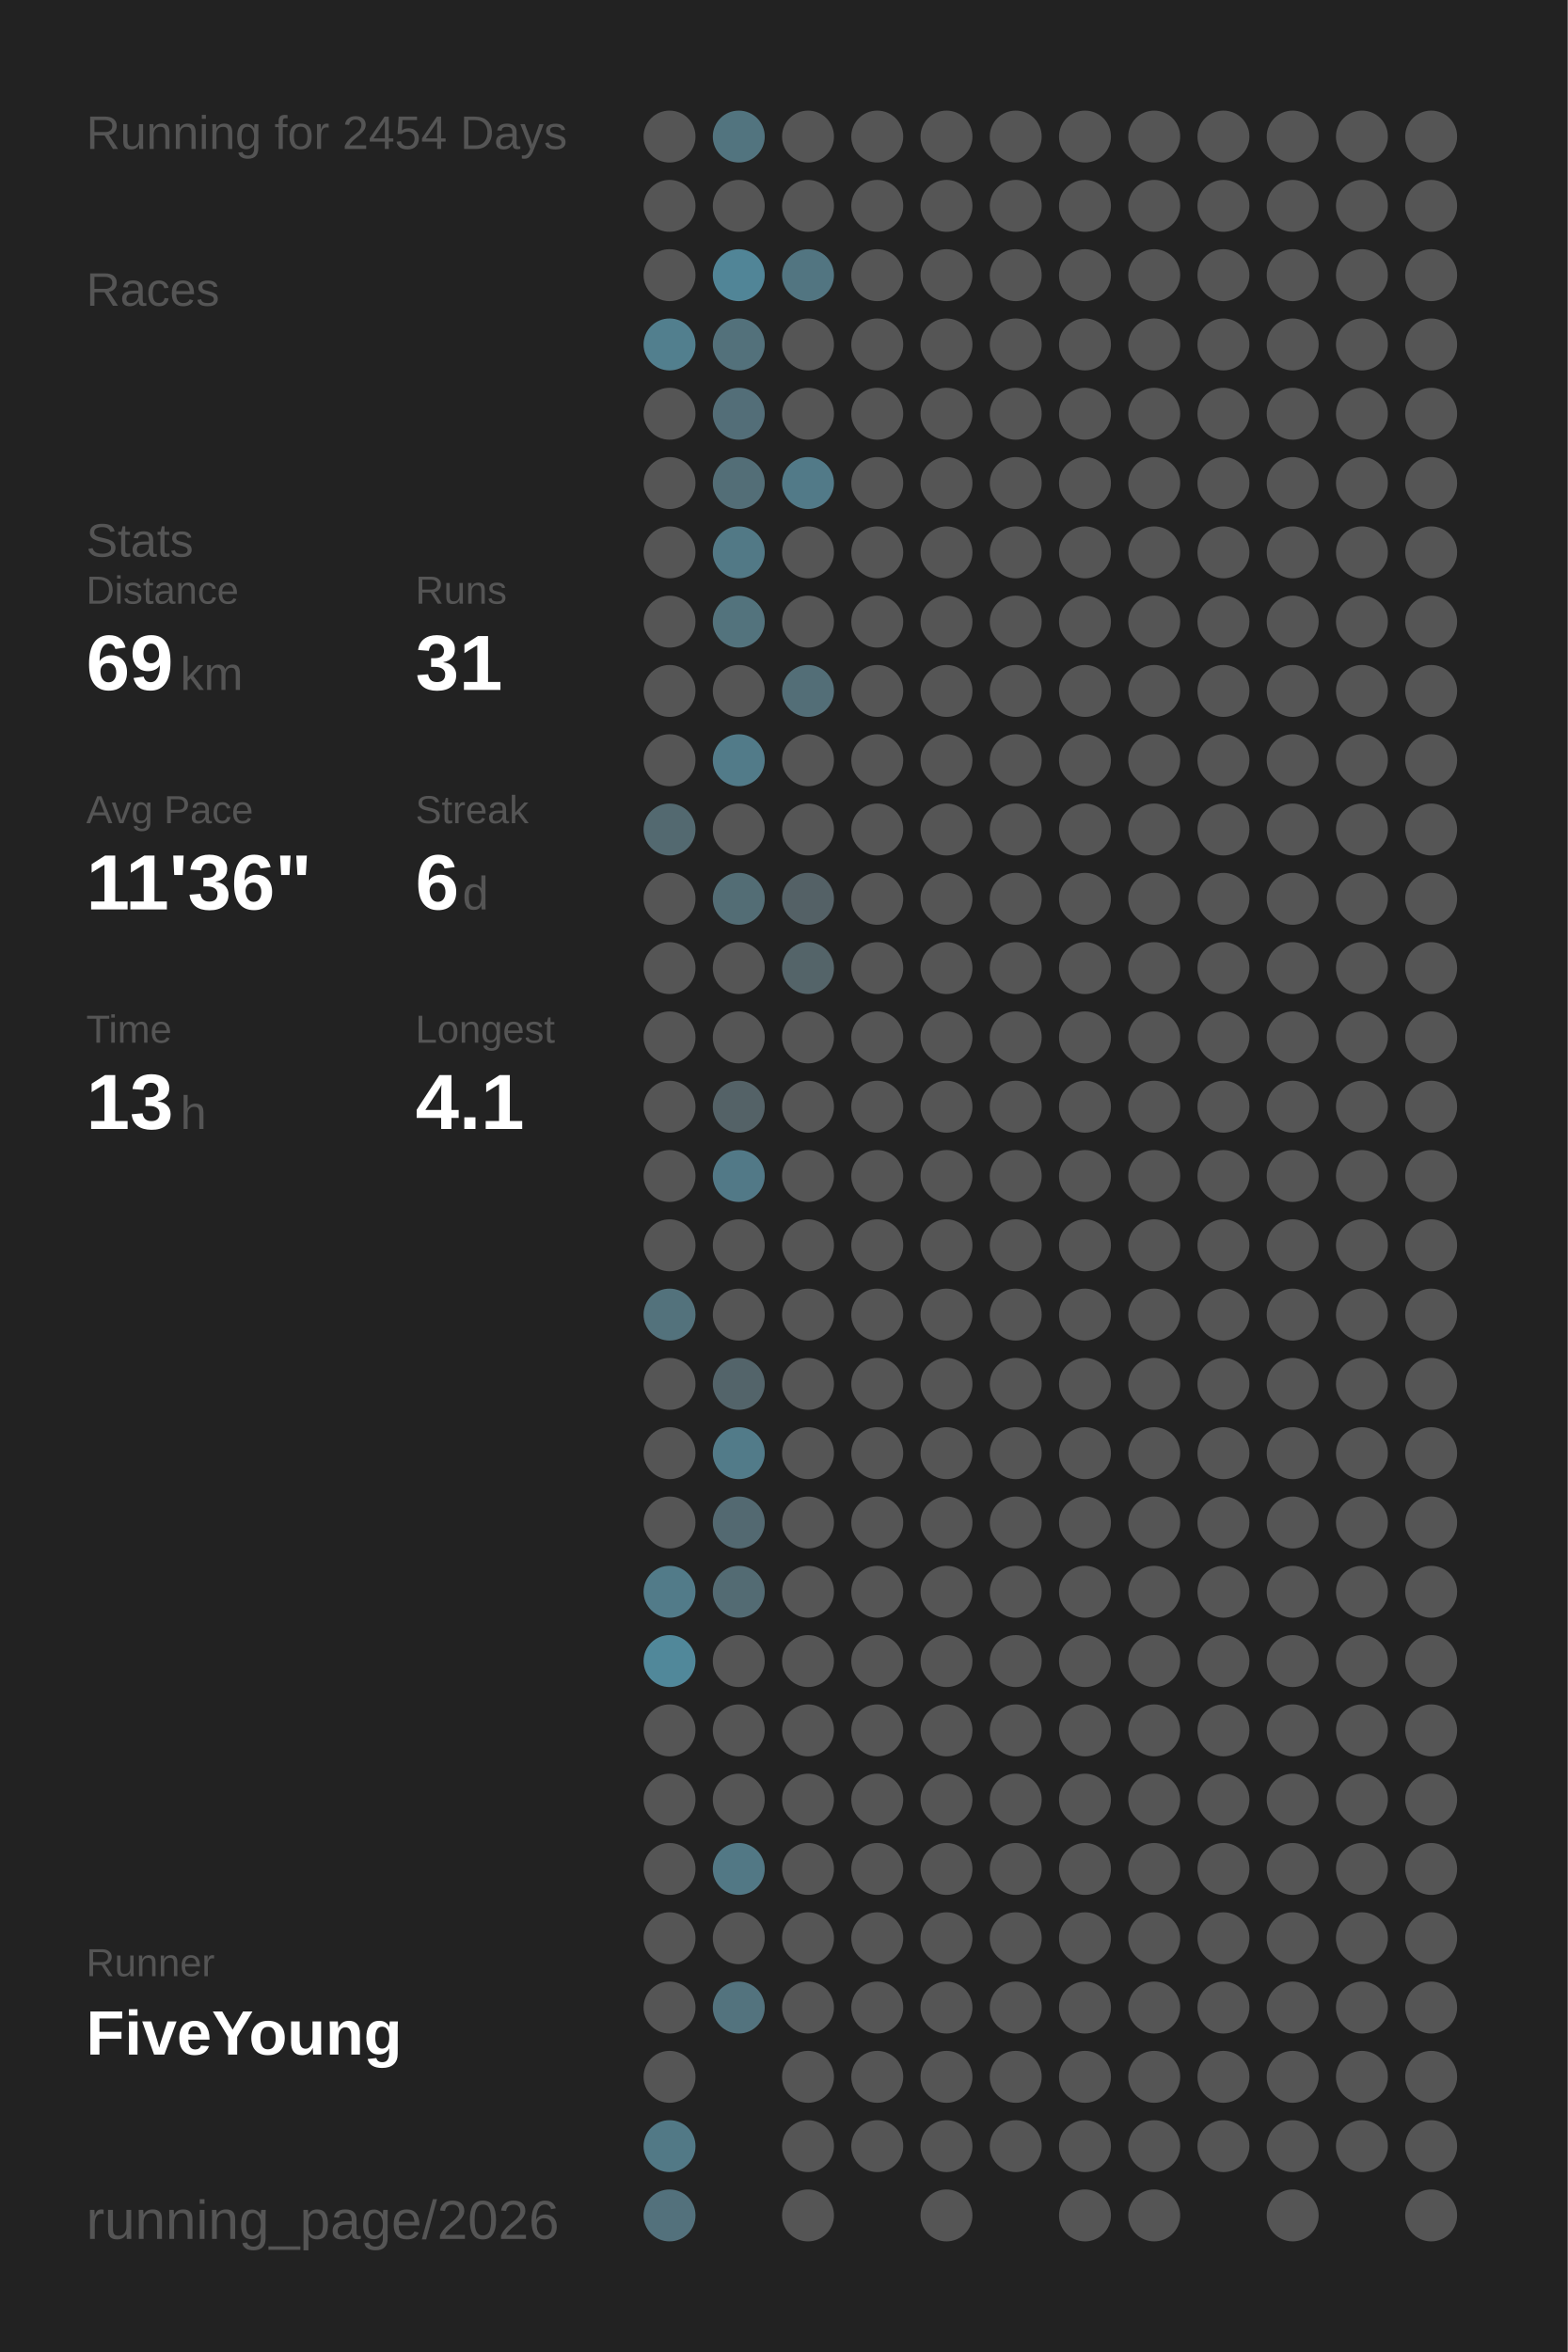
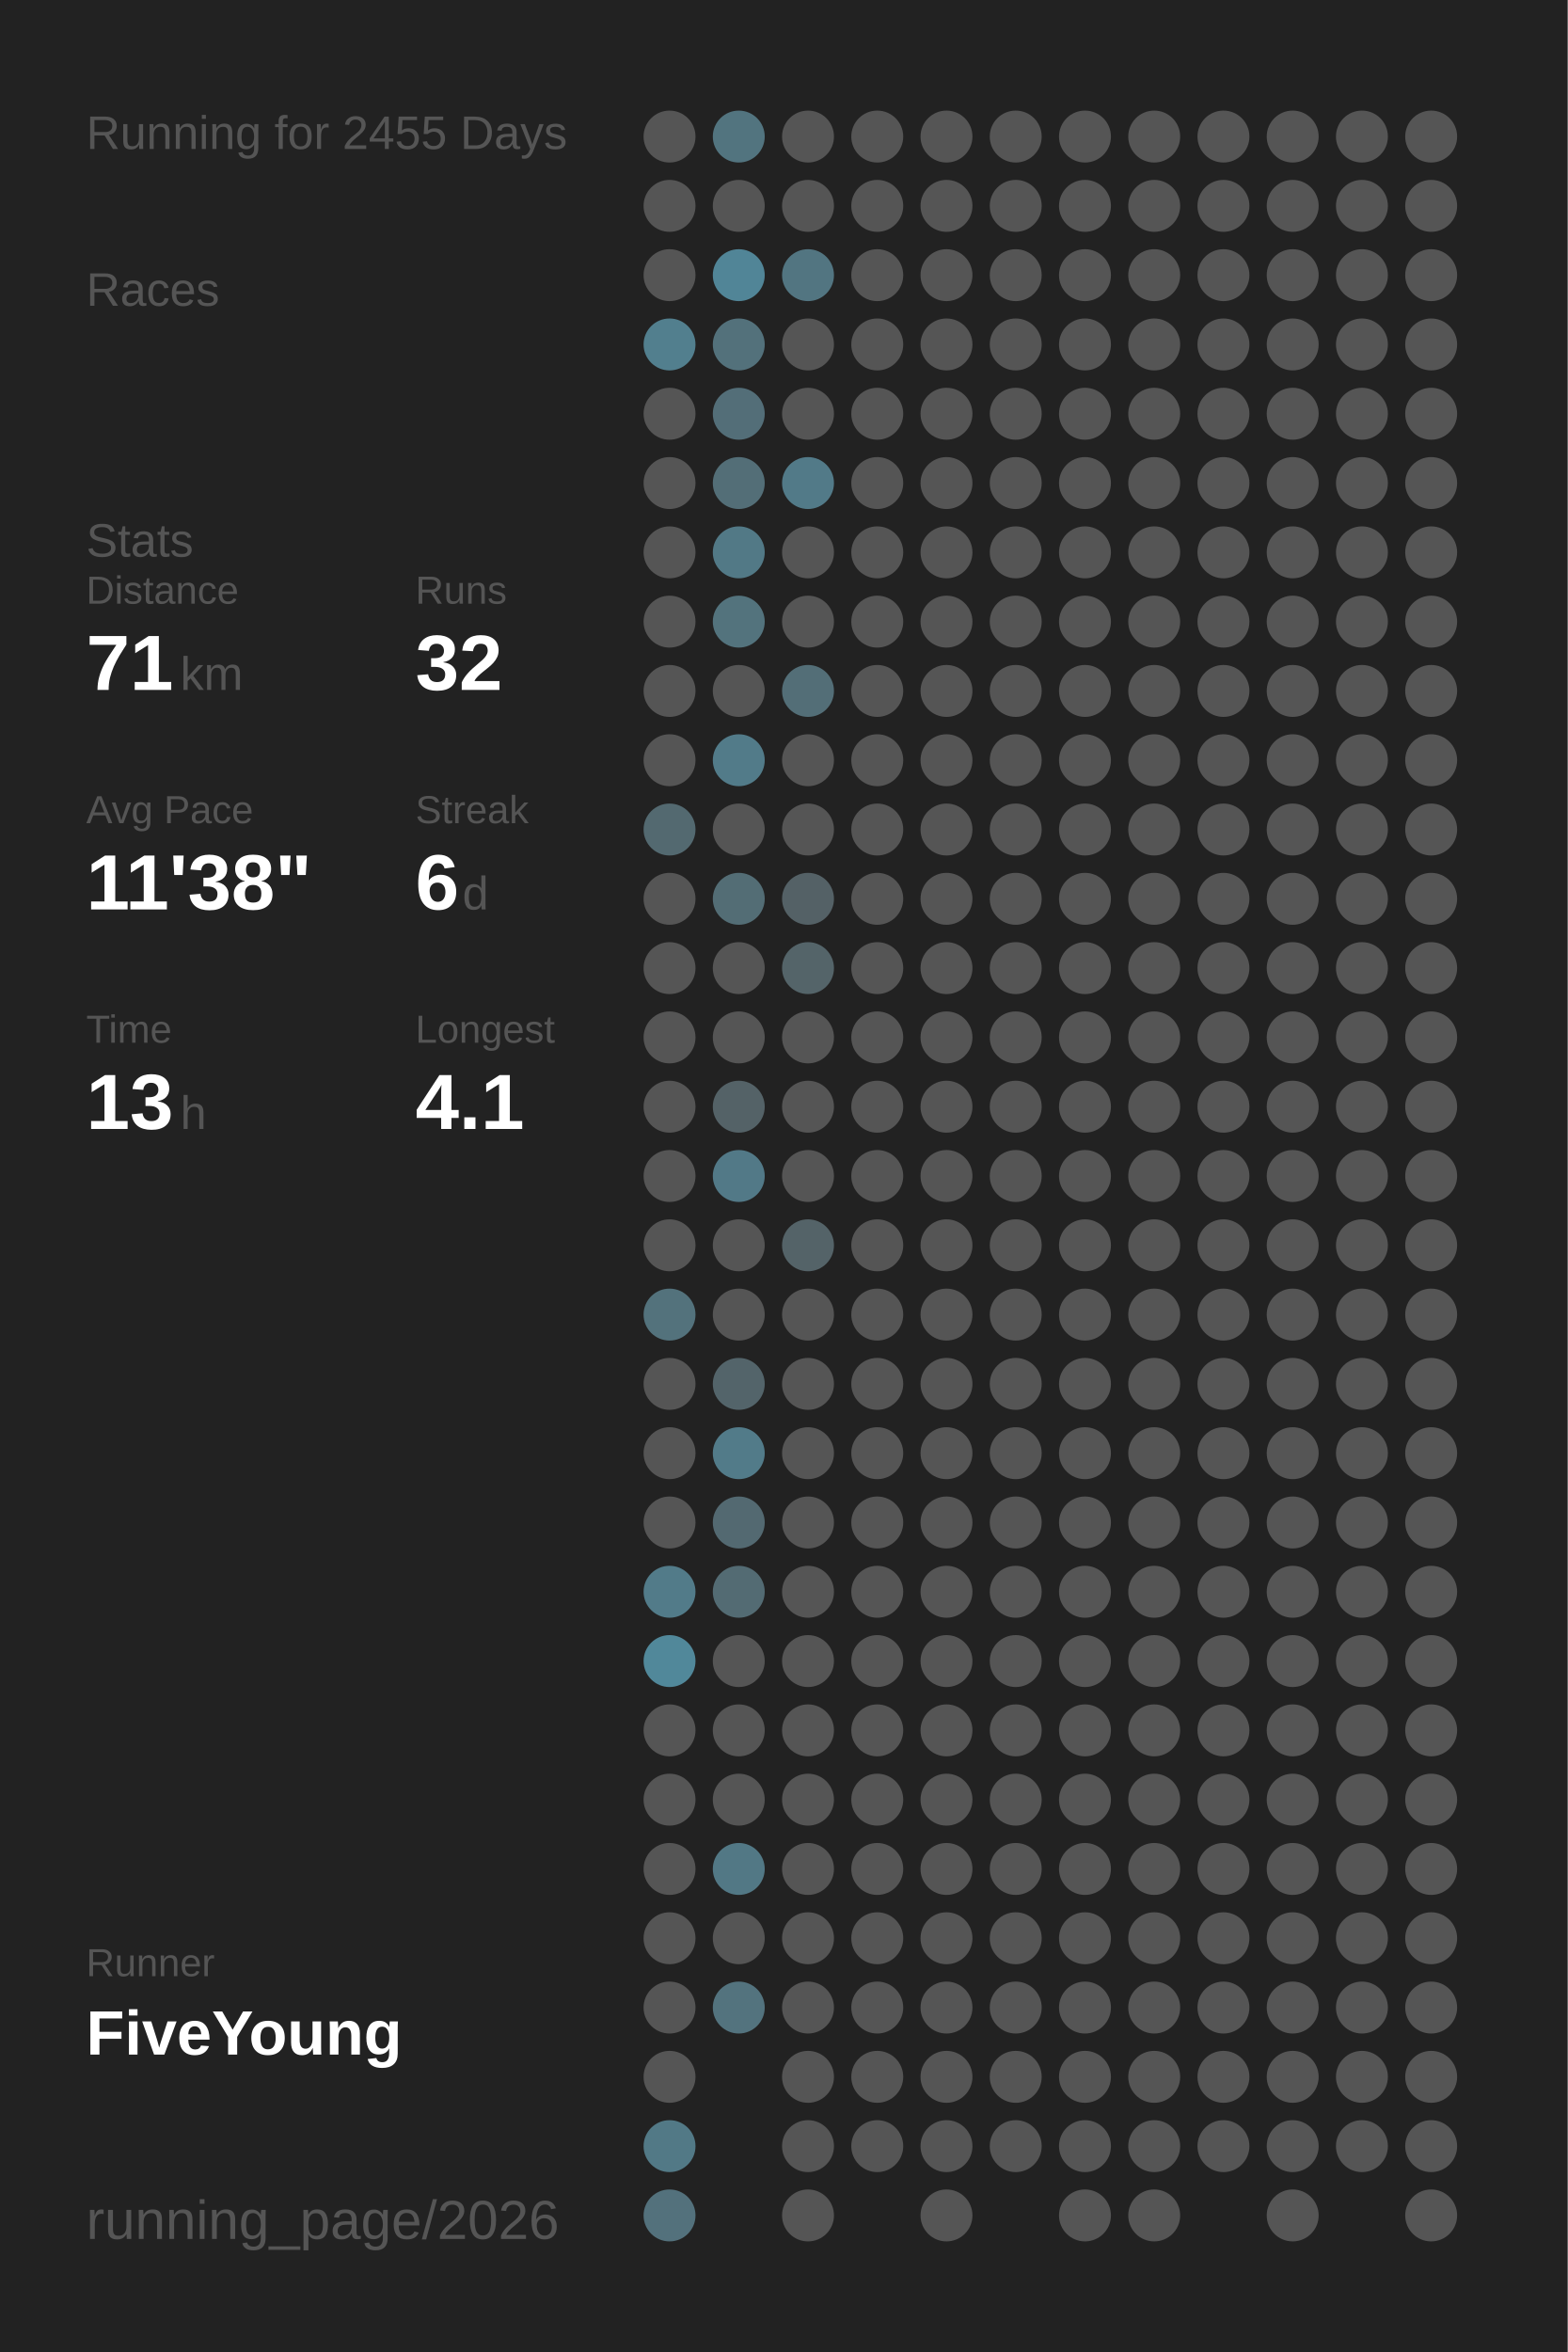
<svg xmlns="http://www.w3.org/2000/svg" baseProfile="full" height="300mm" version="1.1" viewBox="0,0,200,300" width="200mm">
  <defs />
  <rect fill="#222222" height="300" width="200" x="0" y="0" />
-   <text fill="#555555" style="font-size:6px; font-family:Arial;" x="11" y="19">Running for 2454 Days</text>
+   <text fill="#555555" style="font-size:6px; font-family:Arial;" x="11" y="19">Running for 2455 Days</text>
  <text fill="#555555" style="font-size:6px; font-family:Arial;" x="11" y="39">Races</text>
  <text fill="#555555" style="font-size:6px; font-family:Arial;" x="11" y="71">Stats</text>
  <text fill="#555555" style="font-size:5px; font-family:Arial;" x="11" y="77">Distance</text>
-   <text fill="#FFFFFF" style="font-size:10px; font-family:Arial; font-weight:bold;" x="11" y="88">69</text>
+   <text fill="#FFFFFF" style="font-size:10px; font-family:Arial; font-weight:bold;" x="11" y="88">71</text>
  <text fill="#555555" style="font-size:6px; font-family:Arial;" x="23" y="88">km</text>
  <text fill="#555555" style="font-size:5px; font-family:Arial;" x="53" y="77">Runs</text>
-   <text fill="#FFFFFF" style="font-size:10px; font-family:Arial; font-weight:bold;" x="53" y="88">31</text>
+   <text fill="#FFFFFF" style="font-size:10px; font-family:Arial; font-weight:bold;" x="53" y="88">32</text>
  <text fill="#555555" style="font-size:5px; font-family:Arial;" x="11" y="105">Avg Pace</text>
-   <text fill="#FFFFFF" style="font-size:10px; font-family:Arial; font-weight:bold;" x="11" y="116">11'36"</text>
+   <text fill="#FFFFFF" style="font-size:10px; font-family:Arial; font-weight:bold;" x="11" y="116">11'38"</text>
  <text fill="#555555" style="font-size:5px; font-family:Arial;" x="53" y="105">Streak</text>
  <text fill="#FFFFFF" style="font-size:10px; font-family:Arial; font-weight:bold;" x="53" y="116">6</text>
  <text fill="#555555" style="font-size:6px; font-family:Arial;" x="59" y="116">d</text>
  <text fill="#555555" style="font-size:5px; font-family:Arial;" x="11" y="133">Time</text>
  <text fill="#FFFFFF" style="font-size:10px; font-family:Arial; font-weight:bold;" x="11" y="144">13</text>
  <text fill="#555555" style="font-size:6px; font-family:Arial;" x="23" y="144">h</text>
  <text fill="#555555" style="font-size:5px; font-family:Arial;" x="53" y="133">Longest</text>
  <text fill="#FFFFFF" style="font-size:10px; font-family:Arial; font-weight:bold;" x="53" y="144">4.1</text>
  <text fill="#555555" style="font-size:5px; font-family:Arial;" x="11" y="252.065">Runner</text>
  <text fill="#FFFFFF" style="font-size:8px; font-family:Arial; font-weight:bold;" x="11" y="262.065">FiveYoung</text>
  <text fill="#555555" style="font-size:7px; font-family:Arial;" x="11" y="285.581">running_page/2026</text>
  <circle cx="85.417" cy="17.419" fill="#555555" r="3.312" />
  <circle cx="85.417" cy="26.258" fill="#555555" r="3.312" />
  <circle cx="85.417" cy="35.097" fill="#555555" r="3.312" />
  <circle cx="85.417" cy="43.935" fill="#527f8e" r="3.312" />
  <circle cx="85.417" cy="52.774" fill="#555555" r="3.312" />
  <circle cx="85.417" cy="61.613" fill="#555555" r="3.312" />
  <circle cx="85.417" cy="70.452" fill="#555555" r="3.312" />
  <circle cx="85.417" cy="79.29" fill="#555555" r="3.312" />
  <circle cx="85.417" cy="88.129" fill="#555555" r="3.312" />
  <circle cx="85.417" cy="96.968" fill="#555555" r="3.312" />
  <circle cx="85.417" cy="105.806" fill="#536970" r="3.312" />
  <circle cx="85.417" cy="114.645" fill="#555555" r="3.312" />
  <circle cx="85.417" cy="123.484" fill="#555555" r="3.312" />
  <circle cx="85.417" cy="132.323" fill="#555555" r="3.312" />
  <circle cx="85.417" cy="141.161" fill="#555555" r="3.312" />
  <circle cx="85.417" cy="150" fill="#555555" r="3.312" />
  <circle cx="85.417" cy="158.839" fill="#555555" r="3.312" />
  <circle cx="85.417" cy="167.677" fill="#53727c" r="3.312" />
  <circle cx="85.417" cy="176.516" fill="#555555" r="3.312" />
  <circle cx="85.417" cy="185.355" fill="#555555" r="3.312" />
  <circle cx="85.417" cy="194.194" fill="#555555" r="3.312" />
  <circle cx="85.417" cy="203.032" fill="#527b89" r="3.312" />
  <circle cx="85.417" cy="211.871" fill="#51889a" r="3.312" />
  <circle cx="85.417" cy="220.71" fill="#555555" r="3.312" />
  <circle cx="85.417" cy="229.548" fill="#555555" r="3.312" />
  <circle cx="85.417" cy="238.387" fill="#555555" r="3.312" />
  <circle cx="85.417" cy="247.226" fill="#555555" r="3.312" />
  <circle cx="85.417" cy="256.065" fill="#555555" r="3.312" />
  <circle cx="85.417" cy="264.903" fill="#555555" r="3.312" />
  <circle cx="85.417" cy="273.742" fill="#527986" r="3.312" />
  <circle cx="85.417" cy="282.581" fill="#53717c" r="3.312" />
  <circle cx="94.25" cy="17.419" fill="#52747f" r="3.312" />
  <circle cx="94.25" cy="26.258" fill="#555555" r="3.312" />
  <circle cx="94.25" cy="35.097" fill="#518597" r="3.312" />
  <circle cx="94.25" cy="43.935" fill="#53717b" r="3.312" />
  <circle cx="94.25" cy="52.774" fill="#536e78" r="3.312" />
  <circle cx="94.25" cy="61.613" fill="#536e77" r="3.312" />
  <circle cx="94.25" cy="70.452" fill="#527986" r="3.312" />
  <circle cx="94.25" cy="79.29" fill="#53737d" r="3.312" />
  <circle cx="94.25" cy="88.129" fill="#555555" r="3.312" />
  <circle cx="94.25" cy="96.968" fill="#527b89" r="3.312" />
  <circle cx="94.25" cy="105.806" fill="#555555" r="3.312" />
  <circle cx="94.25" cy="114.645" fill="#536d75" r="3.312" />
  <circle cx="94.25" cy="123.484" fill="#555555" r="3.312" />
  <circle cx="94.25" cy="132.323" fill="#555555" r="3.312" />
  <circle cx="94.25" cy="141.161" fill="#546267" r="3.312" />
  <circle cx="94.25" cy="150" fill="#527987" r="3.312" />
  <circle cx="94.25" cy="158.839" fill="#555555" r="3.312" />
  <circle cx="94.25" cy="167.677" fill="#555555" r="3.312" />
  <circle cx="94.25" cy="176.516" fill="#53646a" r="3.312" />
  <circle cx="94.25" cy="185.355" fill="#527b89" r="3.312" />
  <circle cx="94.25" cy="194.194" fill="#536971" r="3.312" />
  <circle cx="94.25" cy="203.032" fill="#536b73" r="3.312" />
  <circle cx="94.25" cy="211.871" fill="#555555" r="3.312" />
  <circle cx="94.25" cy="220.71" fill="#555555" r="3.312" />
  <circle cx="94.25" cy="229.548" fill="#555555" r="3.312" />
  <circle cx="94.25" cy="238.387" fill="#527885" r="3.312" />
  <circle cx="94.25" cy="247.226" fill="#555555" r="3.312" />
  <circle cx="94.25" cy="256.065" fill="#53737e" r="3.312" />
  <circle cx="103.083" cy="17.419" fill="#555555" r="3.312" />
  <circle cx="103.083" cy="26.258" fill="#555555" r="3.312" />
  <circle cx="103.083" cy="35.097" fill="#527581" r="3.312" />
  <circle cx="103.083" cy="43.935" fill="#555555" r="3.312" />
  <circle cx="103.083" cy="52.774" fill="#555555" r="3.312" />
  <circle cx="103.083" cy="61.613" fill="#527a88" r="3.312" />
  <circle cx="103.083" cy="70.452" fill="#555555" r="3.312" />
  <circle cx="103.083" cy="79.29" fill="#555555" r="3.312" />
  <circle cx="103.083" cy="88.129" fill="#536e77" r="3.312" />
  <circle cx="103.083" cy="96.968" fill="#555555" r="3.312" />
  <circle cx="103.083" cy="105.806" fill="#555555" r="3.312" />
  <circle cx="103.083" cy="114.645" fill="#546166" r="3.312" />
  <circle cx="103.083" cy="123.484" fill="#546469" r="3.312" />
  <circle cx="103.083" cy="132.323" fill="#555555" r="3.312" />
  <circle cx="103.083" cy="141.161" fill="#555555" r="3.312" />
  <circle cx="103.083" cy="150" fill="#555555" r="3.312" />
-   <circle cx="103.083" cy="158.839" fill="#555555" r="3.312" />
+   <circle cx="103.083" cy="158.839" fill="#546368" r="3.312" />
  <circle cx="103.083" cy="167.677" fill="#555555" r="3.312" />
  <circle cx="103.083" cy="176.516" fill="#555555" r="3.312" />
  <circle cx="103.083" cy="185.355" fill="#555555" r="3.312" />
  <circle cx="103.083" cy="194.194" fill="#555555" r="3.312" />
  <circle cx="103.083" cy="203.032" fill="#555555" r="3.312" />
  <circle cx="103.083" cy="211.871" fill="#555555" r="3.312" />
  <circle cx="103.083" cy="220.71" fill="#555555" r="3.312" />
  <circle cx="103.083" cy="229.548" fill="#555555" r="3.312" />
  <circle cx="103.083" cy="238.387" fill="#555555" r="3.312" />
  <circle cx="103.083" cy="247.226" fill="#555555" r="3.312" />
  <circle cx="103.083" cy="256.065" fill="#555555" r="3.312" />
  <circle cx="103.083" cy="264.903" fill="#555555" r="3.312" />
  <circle cx="103.083" cy="273.742" fill="#555555" r="3.312" />
  <circle cx="103.083" cy="282.581" fill="#555555" r="3.312" />
  <circle cx="111.917" cy="17.419" fill="#555555" r="3.312" />
  <circle cx="111.917" cy="26.258" fill="#555555" r="3.312" />
  <circle cx="111.917" cy="35.097" fill="#555555" r="3.312" />
  <circle cx="111.917" cy="43.935" fill="#555555" r="3.312" />
  <circle cx="111.917" cy="52.774" fill="#555555" r="3.312" />
  <circle cx="111.917" cy="61.613" fill="#555555" r="3.312" />
  <circle cx="111.917" cy="70.452" fill="#555555" r="3.312" />
  <circle cx="111.917" cy="79.29" fill="#555555" r="3.312" />
  <circle cx="111.917" cy="88.129" fill="#555555" r="3.312" />
  <circle cx="111.917" cy="96.968" fill="#555555" r="3.312" />
  <circle cx="111.917" cy="105.806" fill="#555555" r="3.312" />
  <circle cx="111.917" cy="114.645" fill="#555555" r="3.312" />
  <circle cx="111.917" cy="123.484" fill="#555555" r="3.312" />
  <circle cx="111.917" cy="132.323" fill="#555555" r="3.312" />
  <circle cx="111.917" cy="141.161" fill="#555555" r="3.312" />
  <circle cx="111.917" cy="150" fill="#555555" r="3.312" />
  <circle cx="111.917" cy="158.839" fill="#555555" r="3.312" />
  <circle cx="111.917" cy="167.677" fill="#555555" r="3.312" />
  <circle cx="111.917" cy="176.516" fill="#555555" r="3.312" />
  <circle cx="111.917" cy="185.355" fill="#555555" r="3.312" />
  <circle cx="111.917" cy="194.194" fill="#555555" r="3.312" />
  <circle cx="111.917" cy="203.032" fill="#555555" r="3.312" />
  <circle cx="111.917" cy="211.871" fill="#555555" r="3.312" />
  <circle cx="111.917" cy="220.71" fill="#555555" r="3.312" />
  <circle cx="111.917" cy="229.548" fill="#555555" r="3.312" />
  <circle cx="111.917" cy="238.387" fill="#555555" r="3.312" />
  <circle cx="111.917" cy="247.226" fill="#555555" r="3.312" />
  <circle cx="111.917" cy="256.065" fill="#555555" r="3.312" />
  <circle cx="111.917" cy="264.903" fill="#555555" r="3.312" />
  <circle cx="111.917" cy="273.742" fill="#555555" r="3.312" />
  <circle cx="120.75" cy="17.419" fill="#555555" r="3.312" />
  <circle cx="120.75" cy="26.258" fill="#555555" r="3.312" />
  <circle cx="120.75" cy="35.097" fill="#555555" r="3.312" />
  <circle cx="120.75" cy="43.935" fill="#555555" r="3.312" />
  <circle cx="120.75" cy="52.774" fill="#555555" r="3.312" />
  <circle cx="120.75" cy="61.613" fill="#555555" r="3.312" />
  <circle cx="120.75" cy="70.452" fill="#555555" r="3.312" />
  <circle cx="120.75" cy="79.29" fill="#555555" r="3.312" />
  <circle cx="120.75" cy="88.129" fill="#555555" r="3.312" />
  <circle cx="120.75" cy="96.968" fill="#555555" r="3.312" />
  <circle cx="120.75" cy="105.806" fill="#555555" r="3.312" />
  <circle cx="120.75" cy="114.645" fill="#555555" r="3.312" />
  <circle cx="120.75" cy="123.484" fill="#555555" r="3.312" />
  <circle cx="120.75" cy="132.323" fill="#555555" r="3.312" />
  <circle cx="120.75" cy="141.161" fill="#555555" r="3.312" />
  <circle cx="120.75" cy="150" fill="#555555" r="3.312" />
  <circle cx="120.75" cy="158.839" fill="#555555" r="3.312" />
  <circle cx="120.75" cy="167.677" fill="#555555" r="3.312" />
  <circle cx="120.75" cy="176.516" fill="#555555" r="3.312" />
  <circle cx="120.75" cy="185.355" fill="#555555" r="3.312" />
  <circle cx="120.75" cy="194.194" fill="#555555" r="3.312" />
  <circle cx="120.75" cy="203.032" fill="#555555" r="3.312" />
  <circle cx="120.75" cy="211.871" fill="#555555" r="3.312" />
  <circle cx="120.75" cy="220.71" fill="#555555" r="3.312" />
  <circle cx="120.75" cy="229.548" fill="#555555" r="3.312" />
  <circle cx="120.75" cy="238.387" fill="#555555" r="3.312" />
  <circle cx="120.75" cy="247.226" fill="#555555" r="3.312" />
  <circle cx="120.75" cy="256.065" fill="#555555" r="3.312" />
  <circle cx="120.75" cy="264.903" fill="#555555" r="3.312" />
  <circle cx="120.75" cy="273.742" fill="#555555" r="3.312" />
  <circle cx="120.75" cy="282.581" fill="#555555" r="3.312" />
  <circle cx="129.583" cy="17.419" fill="#555555" r="3.312" />
  <circle cx="129.583" cy="26.258" fill="#555555" r="3.312" />
  <circle cx="129.583" cy="35.097" fill="#555555" r="3.312" />
  <circle cx="129.583" cy="43.935" fill="#555555" r="3.312" />
  <circle cx="129.583" cy="52.774" fill="#555555" r="3.312" />
  <circle cx="129.583" cy="61.613" fill="#555555" r="3.312" />
  <circle cx="129.583" cy="70.452" fill="#555555" r="3.312" />
  <circle cx="129.583" cy="79.29" fill="#555555" r="3.312" />
  <circle cx="129.583" cy="88.129" fill="#555555" r="3.312" />
  <circle cx="129.583" cy="96.968" fill="#555555" r="3.312" />
  <circle cx="129.583" cy="105.806" fill="#555555" r="3.312" />
  <circle cx="129.583" cy="114.645" fill="#555555" r="3.312" />
  <circle cx="129.583" cy="123.484" fill="#555555" r="3.312" />
  <circle cx="129.583" cy="132.323" fill="#555555" r="3.312" />
  <circle cx="129.583" cy="141.161" fill="#555555" r="3.312" />
  <circle cx="129.583" cy="150" fill="#555555" r="3.312" />
  <circle cx="129.583" cy="158.839" fill="#555555" r="3.312" />
  <circle cx="129.583" cy="167.677" fill="#555555" r="3.312" />
  <circle cx="129.583" cy="176.516" fill="#555555" r="3.312" />
  <circle cx="129.583" cy="185.355" fill="#555555" r="3.312" />
  <circle cx="129.583" cy="194.194" fill="#555555" r="3.312" />
  <circle cx="129.583" cy="203.032" fill="#555555" r="3.312" />
  <circle cx="129.583" cy="211.871" fill="#555555" r="3.312" />
  <circle cx="129.583" cy="220.71" fill="#555555" r="3.312" />
  <circle cx="129.583" cy="229.548" fill="#555555" r="3.312" />
  <circle cx="129.583" cy="238.387" fill="#555555" r="3.312" />
  <circle cx="129.583" cy="247.226" fill="#555555" r="3.312" />
  <circle cx="129.583" cy="256.065" fill="#555555" r="3.312" />
  <circle cx="129.583" cy="264.903" fill="#555555" r="3.312" />
  <circle cx="129.583" cy="273.742" fill="#555555" r="3.312" />
  <circle cx="138.417" cy="17.419" fill="#555555" r="3.312" />
  <circle cx="138.417" cy="26.258" fill="#555555" r="3.312" />
  <circle cx="138.417" cy="35.097" fill="#555555" r="3.312" />
  <circle cx="138.417" cy="43.935" fill="#555555" r="3.312" />
  <circle cx="138.417" cy="52.774" fill="#555555" r="3.312" />
  <circle cx="138.417" cy="61.613" fill="#555555" r="3.312" />
  <circle cx="138.417" cy="70.452" fill="#555555" r="3.312" />
  <circle cx="138.417" cy="79.29" fill="#555555" r="3.312" />
  <circle cx="138.417" cy="88.129" fill="#555555" r="3.312" />
  <circle cx="138.417" cy="96.968" fill="#555555" r="3.312" />
  <circle cx="138.417" cy="105.806" fill="#555555" r="3.312" />
  <circle cx="138.417" cy="114.645" fill="#555555" r="3.312" />
  <circle cx="138.417" cy="123.484" fill="#555555" r="3.312" />
  <circle cx="138.417" cy="132.323" fill="#555555" r="3.312" />
  <circle cx="138.417" cy="141.161" fill="#555555" r="3.312" />
  <circle cx="138.417" cy="150" fill="#555555" r="3.312" />
  <circle cx="138.417" cy="158.839" fill="#555555" r="3.312" />
  <circle cx="138.417" cy="167.677" fill="#555555" r="3.312" />
  <circle cx="138.417" cy="176.516" fill="#555555" r="3.312" />
  <circle cx="138.417" cy="185.355" fill="#555555" r="3.312" />
  <circle cx="138.417" cy="194.194" fill="#555555" r="3.312" />
  <circle cx="138.417" cy="203.032" fill="#555555" r="3.312" />
  <circle cx="138.417" cy="211.871" fill="#555555" r="3.312" />
  <circle cx="138.417" cy="220.71" fill="#555555" r="3.312" />
  <circle cx="138.417" cy="229.548" fill="#555555" r="3.312" />
  <circle cx="138.417" cy="238.387" fill="#555555" r="3.312" />
  <circle cx="138.417" cy="247.226" fill="#555555" r="3.312" />
  <circle cx="138.417" cy="256.065" fill="#555555" r="3.312" />
  <circle cx="138.417" cy="264.903" fill="#555555" r="3.312" />
  <circle cx="138.417" cy="273.742" fill="#555555" r="3.312" />
  <circle cx="138.417" cy="282.581" fill="#555555" r="3.312" />
  <circle cx="147.25" cy="17.419" fill="#555555" r="3.312" />
  <circle cx="147.25" cy="26.258" fill="#555555" r="3.312" />
  <circle cx="147.25" cy="35.097" fill="#555555" r="3.312" />
  <circle cx="147.25" cy="43.935" fill="#555555" r="3.312" />
  <circle cx="147.25" cy="52.774" fill="#555555" r="3.312" />
  <circle cx="147.25" cy="61.613" fill="#555555" r="3.312" />
  <circle cx="147.25" cy="70.452" fill="#555555" r="3.312" />
  <circle cx="147.25" cy="79.29" fill="#555555" r="3.312" />
  <circle cx="147.25" cy="88.129" fill="#555555" r="3.312" />
  <circle cx="147.25" cy="96.968" fill="#555555" r="3.312" />
  <circle cx="147.25" cy="105.806" fill="#555555" r="3.312" />
  <circle cx="147.25" cy="114.645" fill="#555555" r="3.312" />
  <circle cx="147.25" cy="123.484" fill="#555555" r="3.312" />
  <circle cx="147.25" cy="132.323" fill="#555555" r="3.312" />
  <circle cx="147.25" cy="141.161" fill="#555555" r="3.312" />
  <circle cx="147.25" cy="150" fill="#555555" r="3.312" />
  <circle cx="147.25" cy="158.839" fill="#555555" r="3.312" />
  <circle cx="147.25" cy="167.677" fill="#555555" r="3.312" />
  <circle cx="147.25" cy="176.516" fill="#555555" r="3.312" />
  <circle cx="147.25" cy="185.355" fill="#555555" r="3.312" />
  <circle cx="147.25" cy="194.194" fill="#555555" r="3.312" />
  <circle cx="147.25" cy="203.032" fill="#555555" r="3.312" />
  <circle cx="147.25" cy="211.871" fill="#555555" r="3.312" />
  <circle cx="147.25" cy="220.71" fill="#555555" r="3.312" />
  <circle cx="147.25" cy="229.548" fill="#555555" r="3.312" />
  <circle cx="147.25" cy="238.387" fill="#555555" r="3.312" />
  <circle cx="147.25" cy="247.226" fill="#555555" r="3.312" />
  <circle cx="147.25" cy="256.065" fill="#555555" r="3.312" />
  <circle cx="147.25" cy="264.903" fill="#555555" r="3.312" />
  <circle cx="147.25" cy="273.742" fill="#555555" r="3.312" />
  <circle cx="147.25" cy="282.581" fill="#555555" r="3.312" />
  <circle cx="156.083" cy="17.419" fill="#555555" r="3.312" />
  <circle cx="156.083" cy="26.258" fill="#555555" r="3.312" />
  <circle cx="156.083" cy="35.097" fill="#555555" r="3.312" />
  <circle cx="156.083" cy="43.935" fill="#555555" r="3.312" />
  <circle cx="156.083" cy="52.774" fill="#555555" r="3.312" />
  <circle cx="156.083" cy="61.613" fill="#555555" r="3.312" />
  <circle cx="156.083" cy="70.452" fill="#555555" r="3.312" />
  <circle cx="156.083" cy="79.29" fill="#555555" r="3.312" />
  <circle cx="156.083" cy="88.129" fill="#555555" r="3.312" />
  <circle cx="156.083" cy="96.968" fill="#555555" r="3.312" />
  <circle cx="156.083" cy="105.806" fill="#555555" r="3.312" />
  <circle cx="156.083" cy="114.645" fill="#555555" r="3.312" />
  <circle cx="156.083" cy="123.484" fill="#555555" r="3.312" />
  <circle cx="156.083" cy="132.323" fill="#555555" r="3.312" />
  <circle cx="156.083" cy="141.161" fill="#555555" r="3.312" />
  <circle cx="156.083" cy="150" fill="#555555" r="3.312" />
  <circle cx="156.083" cy="158.839" fill="#555555" r="3.312" />
  <circle cx="156.083" cy="167.677" fill="#555555" r="3.312" />
  <circle cx="156.083" cy="176.516" fill="#555555" r="3.312" />
  <circle cx="156.083" cy="185.355" fill="#555555" r="3.312" />
  <circle cx="156.083" cy="194.194" fill="#555555" r="3.312" />
  <circle cx="156.083" cy="203.032" fill="#555555" r="3.312" />
  <circle cx="156.083" cy="211.871" fill="#555555" r="3.312" />
  <circle cx="156.083" cy="220.71" fill="#555555" r="3.312" />
  <circle cx="156.083" cy="229.548" fill="#555555" r="3.312" />
  <circle cx="156.083" cy="238.387" fill="#555555" r="3.312" />
  <circle cx="156.083" cy="247.226" fill="#555555" r="3.312" />
  <circle cx="156.083" cy="256.065" fill="#555555" r="3.312" />
  <circle cx="156.083" cy="264.903" fill="#555555" r="3.312" />
  <circle cx="156.083" cy="273.742" fill="#555555" r="3.312" />
  <circle cx="164.917" cy="17.419" fill="#555555" r="3.312" />
  <circle cx="164.917" cy="26.258" fill="#555555" r="3.312" />
  <circle cx="164.917" cy="35.097" fill="#555555" r="3.312" />
  <circle cx="164.917" cy="43.935" fill="#555555" r="3.312" />
  <circle cx="164.917" cy="52.774" fill="#555555" r="3.312" />
  <circle cx="164.917" cy="61.613" fill="#555555" r="3.312" />
  <circle cx="164.917" cy="70.452" fill="#555555" r="3.312" />
  <circle cx="164.917" cy="79.29" fill="#555555" r="3.312" />
  <circle cx="164.917" cy="88.129" fill="#555555" r="3.312" />
  <circle cx="164.917" cy="96.968" fill="#555555" r="3.312" />
  <circle cx="164.917" cy="105.806" fill="#555555" r="3.312" />
  <circle cx="164.917" cy="114.645" fill="#555555" r="3.312" />
  <circle cx="164.917" cy="123.484" fill="#555555" r="3.312" />
  <circle cx="164.917" cy="132.323" fill="#555555" r="3.312" />
  <circle cx="164.917" cy="141.161" fill="#555555" r="3.312" />
  <circle cx="164.917" cy="150" fill="#555555" r="3.312" />
  <circle cx="164.917" cy="158.839" fill="#555555" r="3.312" />
  <circle cx="164.917" cy="167.677" fill="#555555" r="3.312" />
  <circle cx="164.917" cy="176.516" fill="#555555" r="3.312" />
  <circle cx="164.917" cy="185.355" fill="#555555" r="3.312" />
  <circle cx="164.917" cy="194.194" fill="#555555" r="3.312" />
  <circle cx="164.917" cy="203.032" fill="#555555" r="3.312" />
  <circle cx="164.917" cy="211.871" fill="#555555" r="3.312" />
  <circle cx="164.917" cy="220.71" fill="#555555" r="3.312" />
  <circle cx="164.917" cy="229.548" fill="#555555" r="3.312" />
  <circle cx="164.917" cy="238.387" fill="#555555" r="3.312" />
  <circle cx="164.917" cy="247.226" fill="#555555" r="3.312" />
  <circle cx="164.917" cy="256.065" fill="#555555" r="3.312" />
  <circle cx="164.917" cy="264.903" fill="#555555" r="3.312" />
  <circle cx="164.917" cy="273.742" fill="#555555" r="3.312" />
  <circle cx="164.917" cy="282.581" fill="#555555" r="3.312" />
  <circle cx="173.75" cy="17.419" fill="#555555" r="3.312" />
  <circle cx="173.75" cy="26.258" fill="#555555" r="3.312" />
  <circle cx="173.75" cy="35.097" fill="#555555" r="3.312" />
  <circle cx="173.75" cy="43.935" fill="#555555" r="3.312" />
  <circle cx="173.75" cy="52.774" fill="#555555" r="3.312" />
  <circle cx="173.75" cy="61.613" fill="#555555" r="3.312" />
  <circle cx="173.75" cy="70.452" fill="#555555" r="3.312" />
  <circle cx="173.75" cy="79.29" fill="#555555" r="3.312" />
  <circle cx="173.75" cy="88.129" fill="#555555" r="3.312" />
  <circle cx="173.75" cy="96.968" fill="#555555" r="3.312" />
  <circle cx="173.75" cy="105.806" fill="#555555" r="3.312" />
  <circle cx="173.75" cy="114.645" fill="#555555" r="3.312" />
  <circle cx="173.75" cy="123.484" fill="#555555" r="3.312" />
  <circle cx="173.75" cy="132.323" fill="#555555" r="3.312" />
  <circle cx="173.75" cy="141.161" fill="#555555" r="3.312" />
  <circle cx="173.75" cy="150" fill="#555555" r="3.312" />
  <circle cx="173.75" cy="158.839" fill="#555555" r="3.312" />
  <circle cx="173.75" cy="167.677" fill="#555555" r="3.312" />
  <circle cx="173.75" cy="176.516" fill="#555555" r="3.312" />
  <circle cx="173.75" cy="185.355" fill="#555555" r="3.312" />
  <circle cx="173.75" cy="194.194" fill="#555555" r="3.312" />
  <circle cx="173.75" cy="203.032" fill="#555555" r="3.312" />
  <circle cx="173.75" cy="211.871" fill="#555555" r="3.312" />
  <circle cx="173.75" cy="220.71" fill="#555555" r="3.312" />
  <circle cx="173.75" cy="229.548" fill="#555555" r="3.312" />
  <circle cx="173.75" cy="238.387" fill="#555555" r="3.312" />
  <circle cx="173.75" cy="247.226" fill="#555555" r="3.312" />
  <circle cx="173.75" cy="256.065" fill="#555555" r="3.312" />
  <circle cx="173.75" cy="264.903" fill="#555555" r="3.312" />
  <circle cx="173.75" cy="273.742" fill="#555555" r="3.312" />
  <circle cx="182.583" cy="17.419" fill="#555555" r="3.312" />
  <circle cx="182.583" cy="26.258" fill="#555555" r="3.312" />
  <circle cx="182.583" cy="35.097" fill="#555555" r="3.312" />
  <circle cx="182.583" cy="43.935" fill="#555555" r="3.312" />
  <circle cx="182.583" cy="52.774" fill="#555555" r="3.312" />
  <circle cx="182.583" cy="61.613" fill="#555555" r="3.312" />
  <circle cx="182.583" cy="70.452" fill="#555555" r="3.312" />
  <circle cx="182.583" cy="79.29" fill="#555555" r="3.312" />
  <circle cx="182.583" cy="88.129" fill="#555555" r="3.312" />
  <circle cx="182.583" cy="96.968" fill="#555555" r="3.312" />
  <circle cx="182.583" cy="105.806" fill="#555555" r="3.312" />
  <circle cx="182.583" cy="114.645" fill="#555555" r="3.312" />
  <circle cx="182.583" cy="123.484" fill="#555555" r="3.312" />
  <circle cx="182.583" cy="132.323" fill="#555555" r="3.312" />
  <circle cx="182.583" cy="141.161" fill="#555555" r="3.312" />
  <circle cx="182.583" cy="150" fill="#555555" r="3.312" />
  <circle cx="182.583" cy="158.839" fill="#555555" r="3.312" />
  <circle cx="182.583" cy="167.677" fill="#555555" r="3.312" />
  <circle cx="182.583" cy="176.516" fill="#555555" r="3.312" />
  <circle cx="182.583" cy="185.355" fill="#555555" r="3.312" />
  <circle cx="182.583" cy="194.194" fill="#555555" r="3.312" />
  <circle cx="182.583" cy="203.032" fill="#555555" r="3.312" />
  <circle cx="182.583" cy="211.871" fill="#555555" r="3.312" />
  <circle cx="182.583" cy="220.71" fill="#555555" r="3.312" />
  <circle cx="182.583" cy="229.548" fill="#555555" r="3.312" />
  <circle cx="182.583" cy="238.387" fill="#555555" r="3.312" />
  <circle cx="182.583" cy="247.226" fill="#555555" r="3.312" />
  <circle cx="182.583" cy="256.065" fill="#555555" r="3.312" />
  <circle cx="182.583" cy="264.903" fill="#555555" r="3.312" />
  <circle cx="182.583" cy="273.742" fill="#555555" r="3.312" />
  <circle cx="182.583" cy="282.581" fill="#555555" r="3.312" />
</svg>
